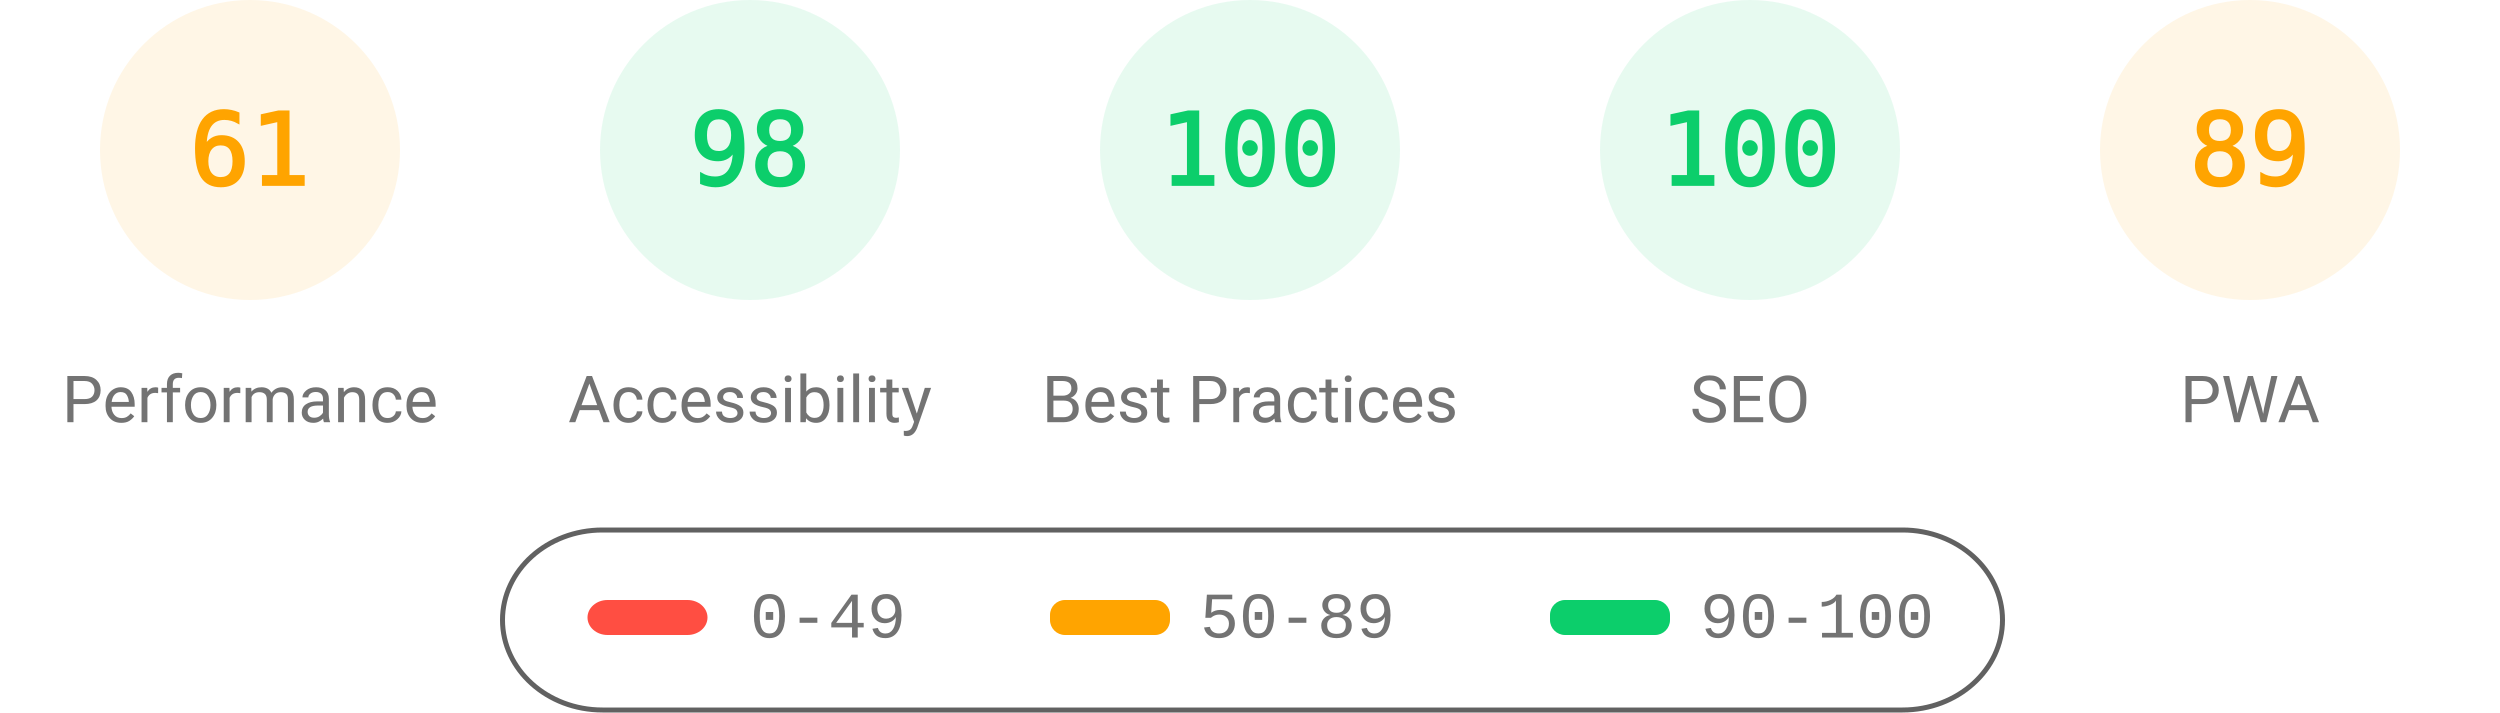
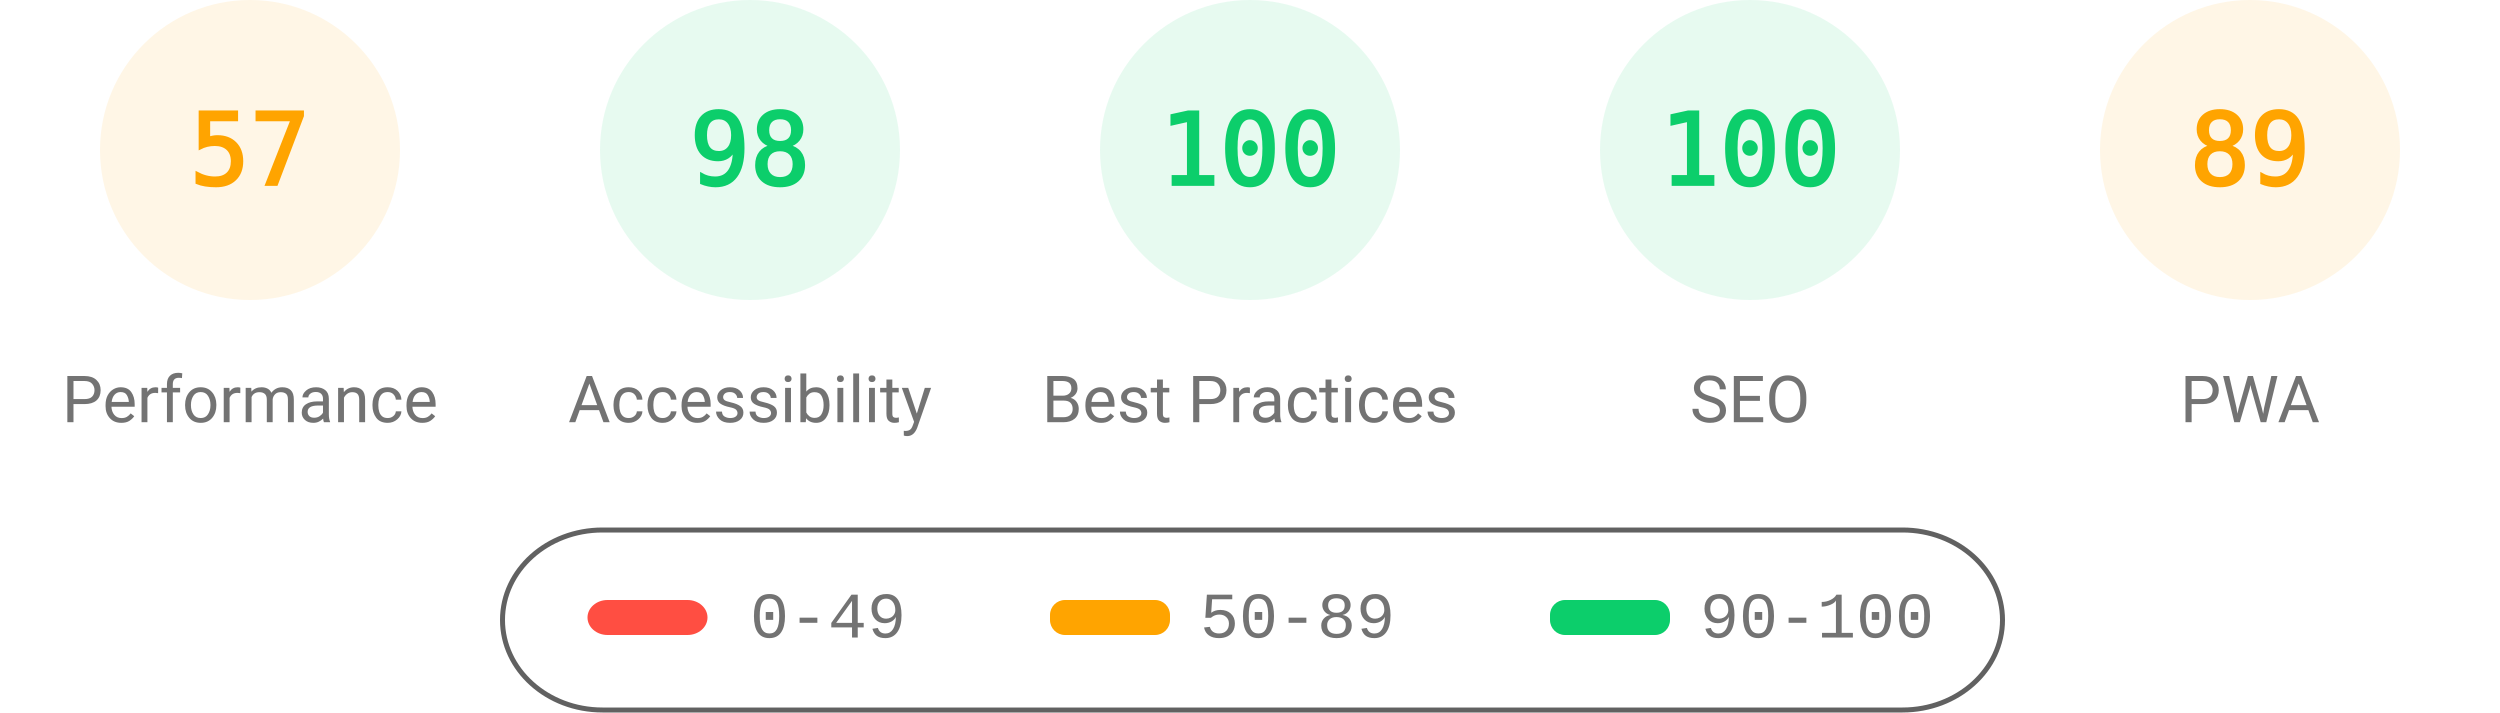
<svg xmlns="http://www.w3.org/2000/svg" fill="none" width="1000" height="285">
  <style>.gauge-base{opacity:.1}.gauge-arc{fill:none;animation-delay:250ms;stroke-linecap:round;transform:rotate(-90deg);transform-origin:100px 60px;animation:load-gauge 1s ease forwards}.guage-text{font-size:40px;font-family:monospace;text-align:center}.guage-red{color:#ff4e42;fill:#ff4e42;stroke:#ff4e42}.guage-orange{color:#ffa400;fill:#ffa400;stroke:#ffa400}.guage-green{color:#0cce6b;fill:#0cce6b;stroke:#0cce6b}.guage-undefined{color:#5c5c5c;fill:#5c5c5c;stroke:#5c5c5c}.guage-title{color:#737373;fill:#737373;stroke:none;font-size:26px;line-height:26px;font-family:Roboto,Halvetica,Arial,sans-serif}@keyframes load-gauge{from{stroke-dasharray:0 352.858}}</style>
  <svg class="guage-div guage-perf guage-orange" viewBox="0 0 200 200" width="200" height="200">
    <circle class="gauge-base" r="56" cx="100" cy="60" stroke-width="8" />
-     <circle class="gauge-arc guage-arc-1" r="56" cx="100" cy="60" stroke-width="8" style="stroke-dasharray:214.633,351.858" />
-     <text class="guage-text" x="100" y="60" alignment-baseline="central" dominant-baseline="central" text-anchor="middle">61</text>
+     <circle class="gauge-arc guage-arc-1" r="56" cx="100" cy="60" stroke-width="8" style="stroke-dasharray:200.559,351.858" />
+     <text class="guage-text" x="100" y="60" alignment-baseline="central" dominant-baseline="central" text-anchor="middle">57</text>
    <text class="guage-title" x="100" y="160" alignment-baseline="central" dominant-baseline="central" text-anchor="middle">Performance</text>
  </svg>
  <svg class="guage-div guage-acc guage-green" viewBox="0 0 200 200" width="200" height="200" x="200">
    <circle class="gauge-base" r="56" cx="100" cy="60" stroke-width="8" />
    <circle class="gauge-arc guage-arc-2" r="56" cx="100" cy="60" stroke-width="8" style="stroke-dasharray:344.821,351.858" />
    <text class="guage-text" x="100" y="60" alignment-baseline="central" dominant-baseline="central" text-anchor="middle">98</text>
    <text class="guage-title" x="100" y="160" alignment-baseline="central" dominant-baseline="central" text-anchor="middle">Accessibility</text>
  </svg>
  <svg class="guage-div guage-best guage-green" viewBox="0 0 200 200" width="200" height="200" x="400">
    <circle class="gauge-base" r="56" cx="100" cy="60" stroke-width="8" />
    <circle class="gauge-arc guage-arc-3" r="56" cx="100" cy="60" stroke-width="8" style="stroke-dasharray:351.858,351.858" />
    <text class="guage-text" x="100" y="60" alignment-baseline="central" dominant-baseline="central" text-anchor="middle">100</text>
    <text class="guage-title" x="100" y="160" alignment-baseline="central" dominant-baseline="central" text-anchor="middle">Best Practices</text>
  </svg>
  <svg class="guage-div guage-seo guage-green" viewBox="0 0 200 200" width="200" height="200" x="600">
    <circle class="gauge-base" r="56" cx="100" cy="60" stroke-width="8" />
    <circle class="gauge-arc guage-arc-4" r="56" cx="100" cy="60" stroke-width="8" style="stroke-dasharray:351.858,351.858" />
    <text class="guage-text" x="100" y="60" alignment-baseline="central" dominant-baseline="central" text-anchor="middle">100</text>
    <text class="guage-title" x="100" y="160" alignment-baseline="central" dominant-baseline="central" text-anchor="middle">SEO</text>
  </svg>
  <svg class="guage-div guage-pwa guage-orange" viewBox="0 0 200 200" width="200" height="200" x="800">
    <circle class="gauge-base" r="56" cx="100" cy="60" stroke-width="8" />
    <circle class="gauge-arc guage-arc-4" r="56" cx="100" cy="60" stroke-width="8" style="stroke-dasharray:313.154,351.858" />
    <text class="guage-text" x="100" y="60" alignment-baseline="central" dominant-baseline="central" text-anchor="middle">89</text>
    <text class="guage-title" x="100" y="160" alignment-baseline="central" dominant-baseline="central" text-anchor="middle">PWA</text>
  </svg>
  <svg width="604" height="76" x="200" y="210">
    <path fill="none" id="canvas_background" d="M-1-1h604v80H-1z" />
    <rect fill-opacity="0" stroke="#616161" stroke-width="2" rx="40" id="svg_2" height="72" width="600" y="2" x="1" fill="#000" />
    <rect stroke="#000" rx="8" id="svg_3" height="14" width="48" y="30" x="35" stroke-opacity="null" stroke-width="0" fill="#ff4e42" />
    <rect stroke="#000" rx="6" id="svg_4" height="14" width="48" y="30" x="220" stroke-opacity="null" stroke-width="0" fill="#ffa400" />
    <rect stroke="#000" rx="6" id="svg_5" height="14" width="48" y="30" x="420" stroke-opacity="null" stroke-width="0" fill="#0cce6b" />
    <text xml:space="preserve" text-anchor="start" font-family="'Courier New', Courier, monospace" font-size="26" id="svg_6" y="45" x="100" stroke-opacity="null" stroke-width="0" stroke="#000" fill="#737373">0-49</text>
    <text xml:space="preserve" text-anchor="start" font-family="'Courier New', Courier, monospace" font-size="26" id="svg_7" y="45" x="280" stroke-opacity="null" stroke-width="0" stroke="#000" fill="#737373">50-89</text>
    <text xml:space="preserve" text-anchor="start" font-family="'Courier New', Courier, monospace" font-size="26" id="svg_8" y="45" x="480" stroke-opacity="null" stroke-width="0" stroke="#000" fill="#737373">90-100</text>
  </svg>
</svg>
